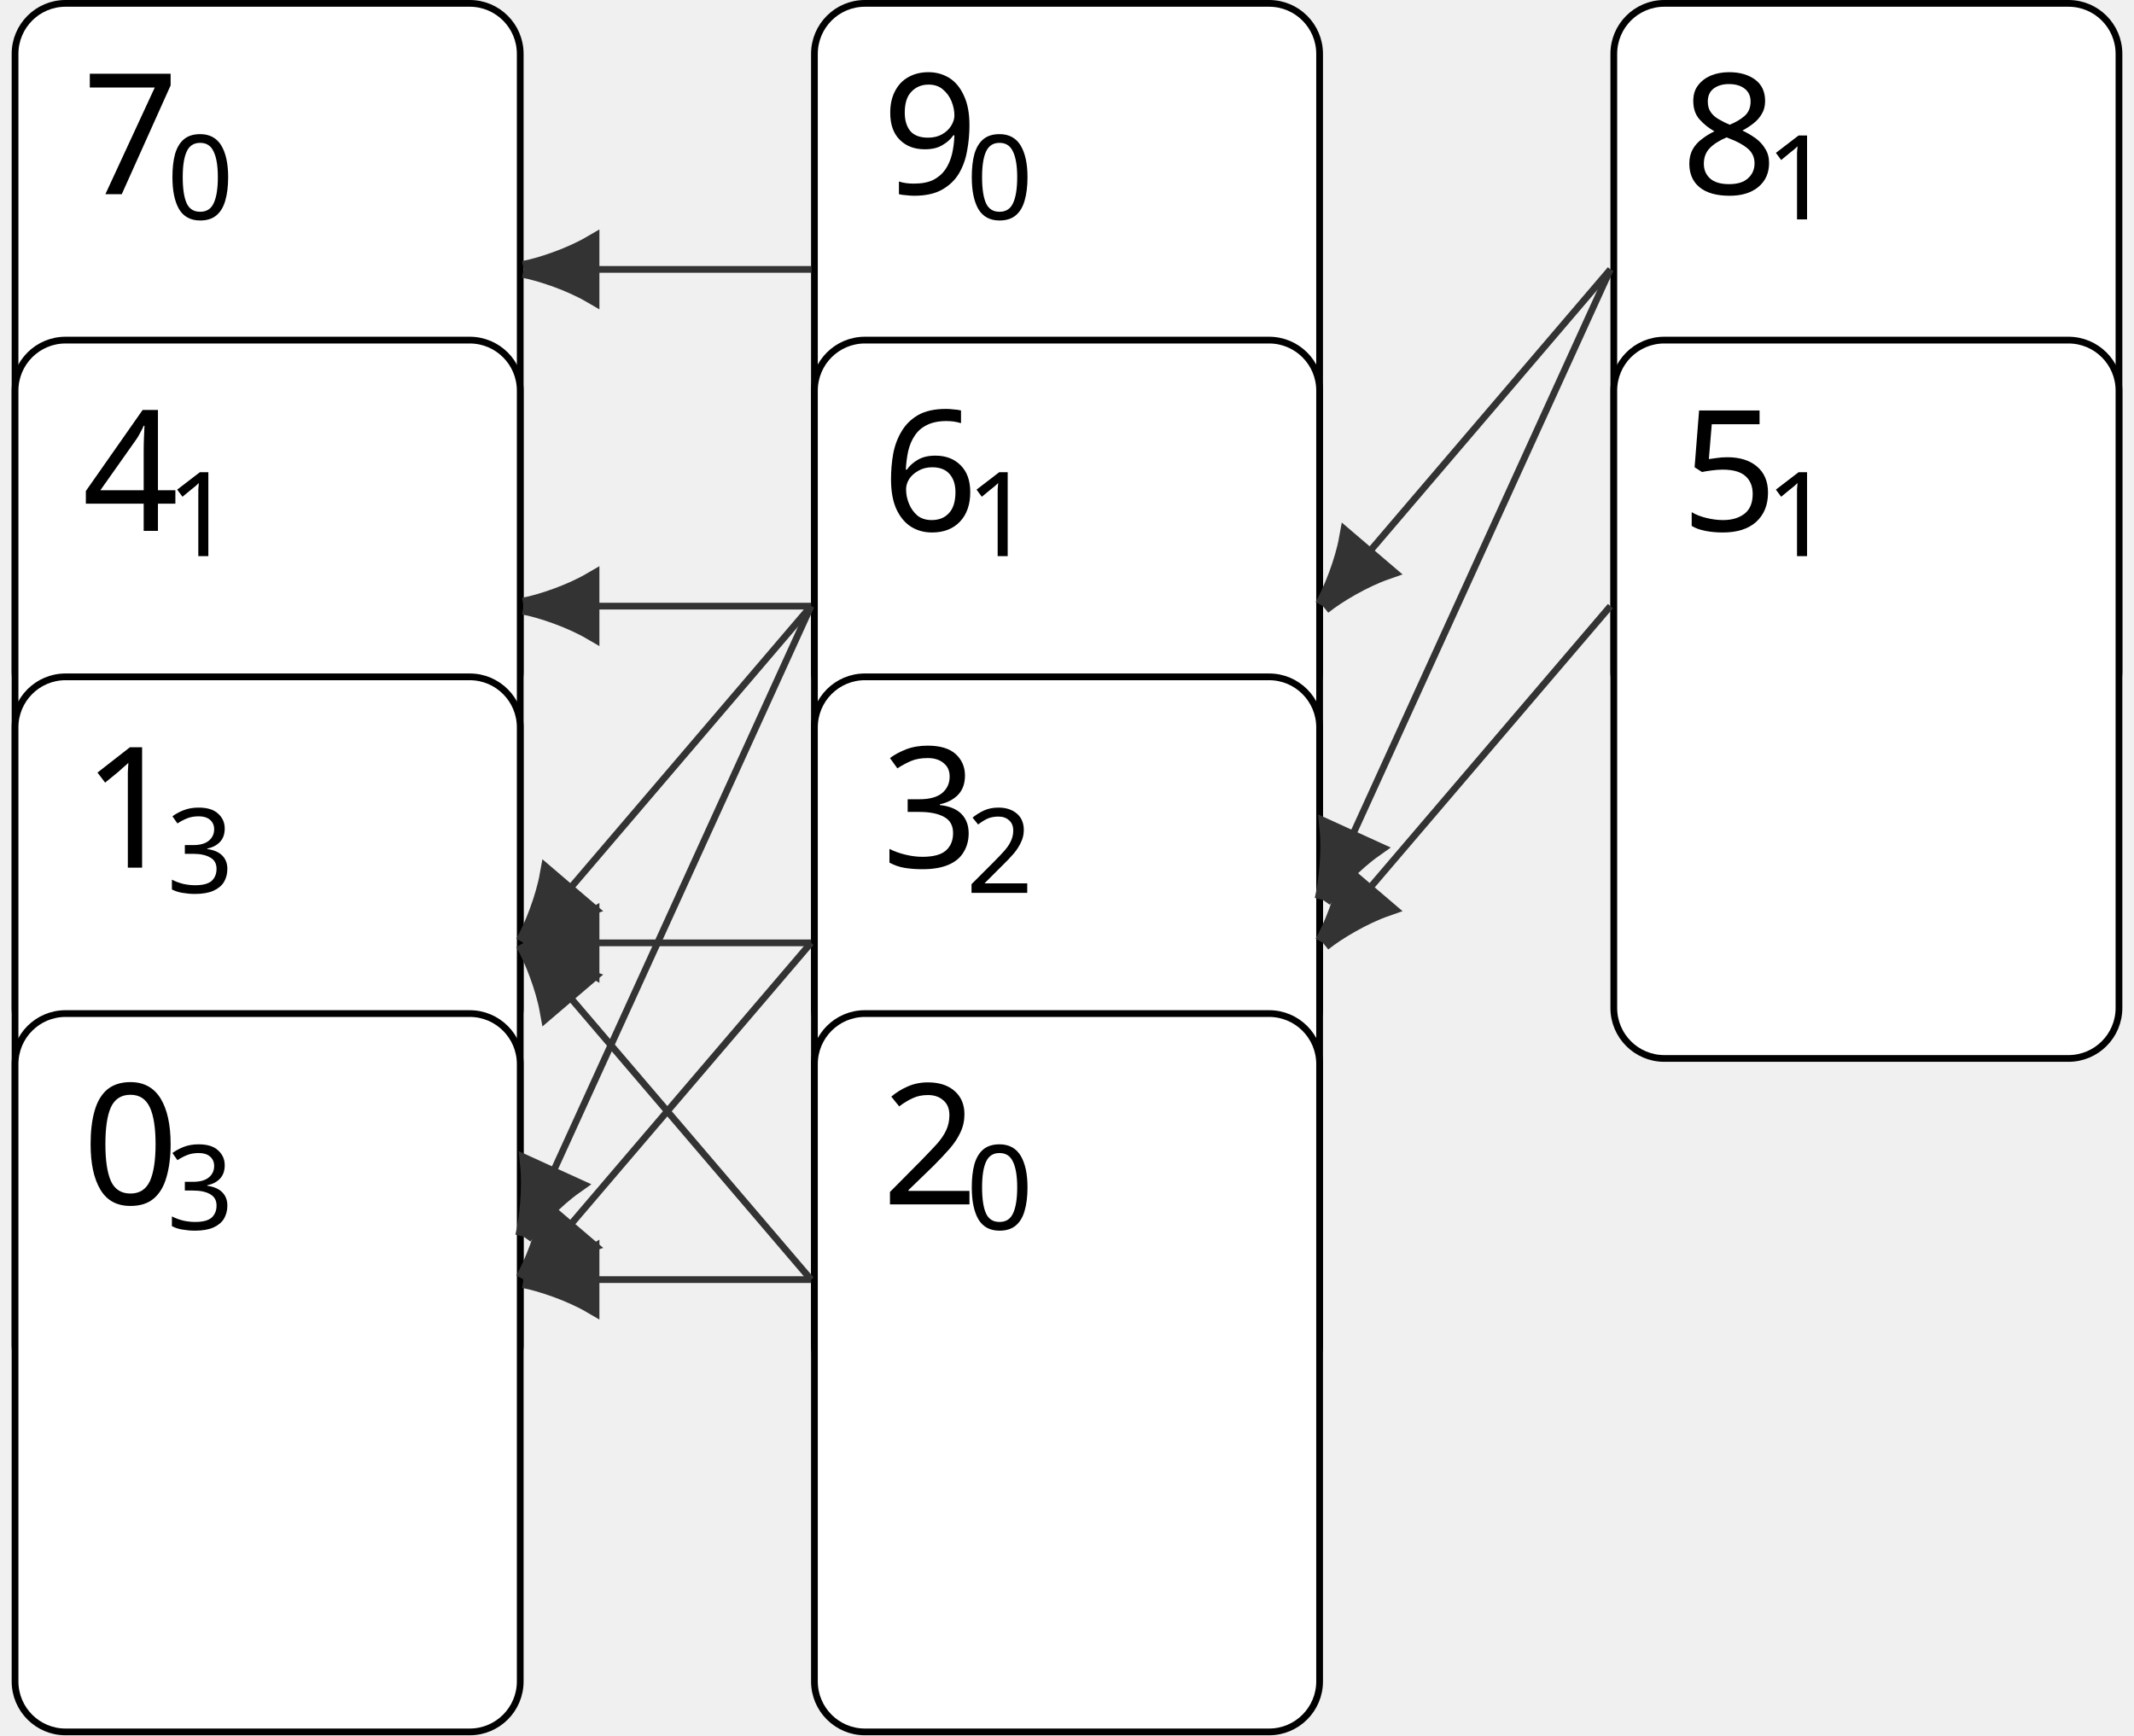
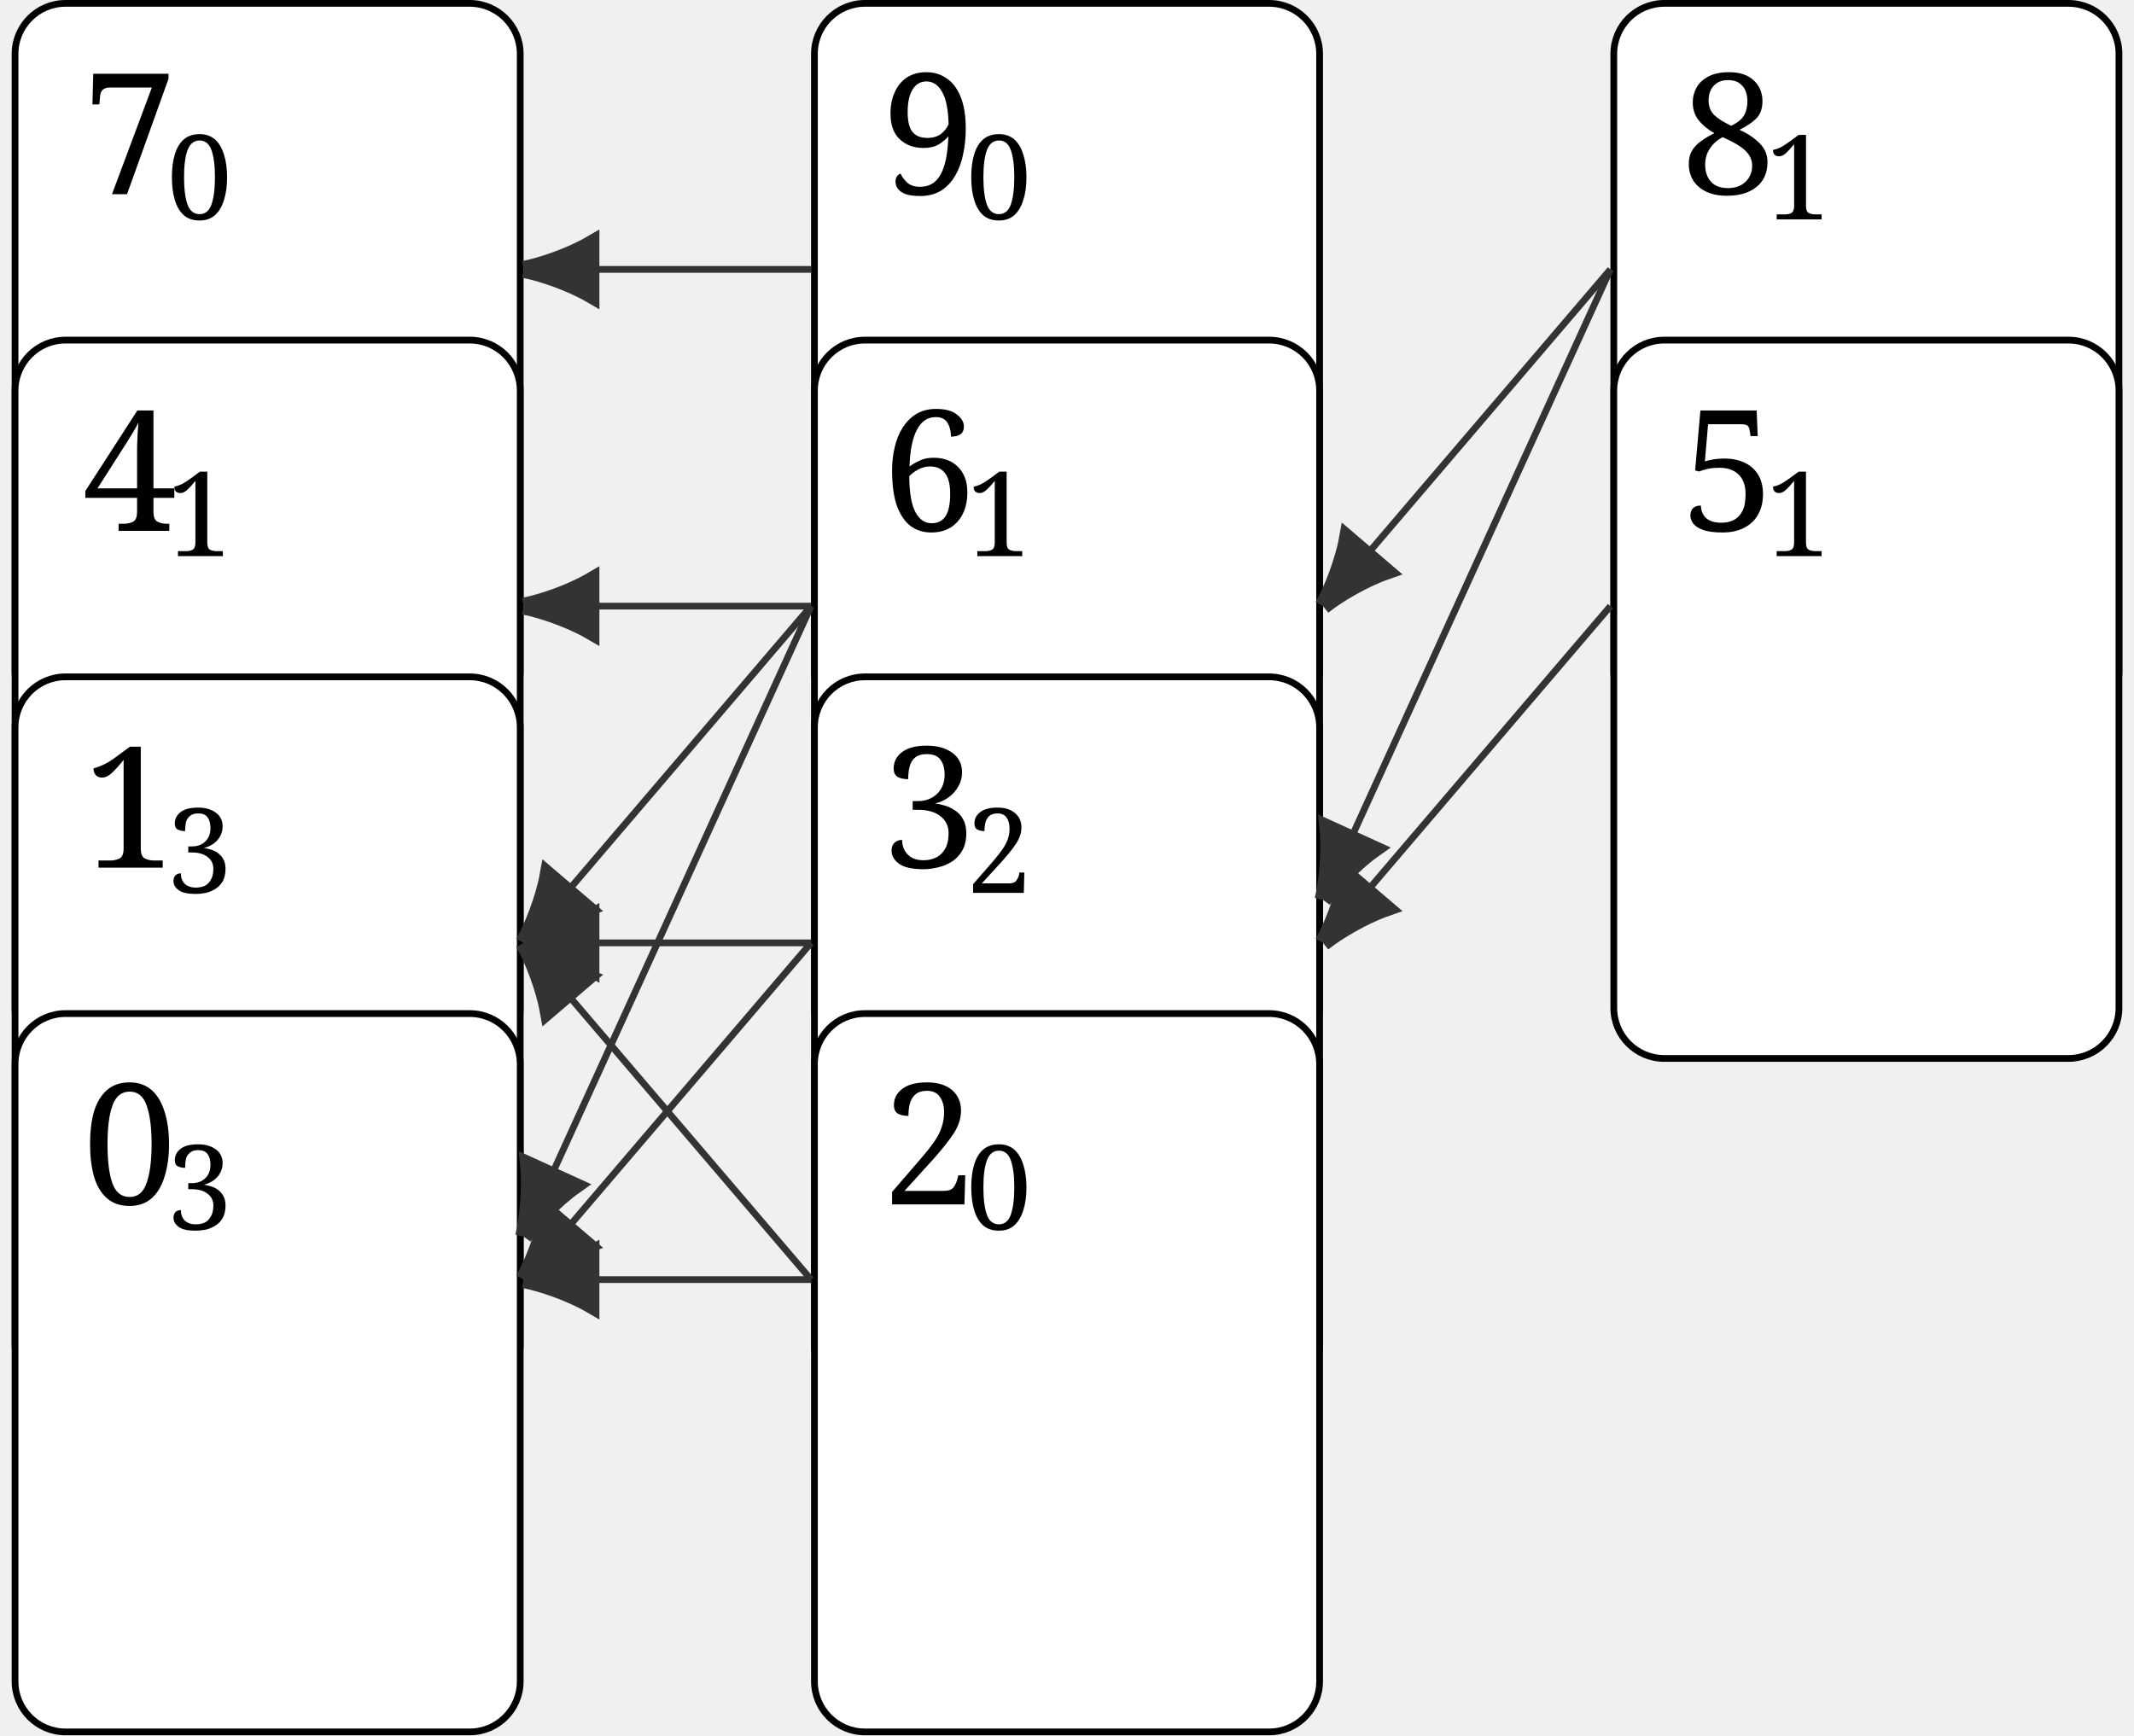
<svg xmlns="http://www.w3.org/2000/svg" version="1.1" id="svg2" xml:space="preserve" width="332" height="270" viewBox="0 0 166.5 136.908">
  <style type="text/css">
      path.arrow {
        stroke:#333 !important;
        fill:#333 !important;
      }
      @media (prefers-color-scheme: dark) {
         path.arrow {
            stroke:#c0c0c0 !important;
            fill:#c0c0c0 !important;
         }
      }
    </style>
  <defs id="defs6" />
  <g id="g10" transform="matrix(1.333333,0,0,-1.333333,0,136.908)">
    <g id="g12" transform="translate(15.143,81.228)">
      <g id="g14">
        <g id="g16">
          <g id="g18">
            <g id="g20">
              <path d="m 11.955,21.254 h -23.911 c -1.651,0 -2.989,-1.338 -2.989,-2.989 v -36.529 c 0,-1.651 1.338,-2.989 2.989,-2.989 h 23.911 c 1.651,0 2.989,1.338 2.989,2.989 v 36.529 c 0,1.651 -1.338,2.989 -2.989,2.989 z" style="fill:#ffffff;fill-opacity:1;fill-rule:nonzero;stroke:#000000;stroke-width:0.399;stroke-linecap:butt;stroke-linejoin:miter;stroke-miterlimit:10;stroke-dasharray:none;stroke-opacity:1" id="path22" />
            </g>
            <g id="g24" transform="translate(-10.959,9.963)">
              <g id="g26">
                <g id="g28" transform="translate(-4.184,-91.191)">
-                   <text transform="matrix(1,0,0,-1,4.184,91.191)" style="font-variant:normal;font-weight:normal;font-size:9.963px;font-family:CMR10;-inkscape-font-specification:CMR10;writing-mode:lr-tb;fill:#000000;fill-opacity:1;fill-rule:nonzero;stroke:none" id="text32">
+                   <text transform="matrix(1,0,0,-1,4.184,91.191)" style="font-variant:normal;font-weight:normal;font-size:9.963px;font-family:serif;writing-mode:lr-tb;fill:#000000;fill-opacity:1;fill-rule:nonzero;stroke:none" id="text32">
                    <tspan x="0" y="0" id="tspan30">7</tspan>
                  </text>
-                   <text transform="matrix(1,0,0,-1,9.166,89.697)" style="font-variant:normal;font-weight:normal;font-size:6.974px;font-family:CMR7;-inkscape-font-specification:CMR7;writing-mode:lr-tb;fill:#000000;fill-opacity:1;fill-rule:nonzero;stroke:none" id="text36">
+                   <text transform="matrix(1,0,0,-1,9.166,89.697)" style="font-variant:normal;font-weight:normal;font-size:6.974px;font-family:serif;writing-mode:lr-tb;fill:#000000;fill-opacity:1;fill-rule:nonzero;stroke:none" id="text36">
                    <tspan x="0" y="0" id="tspan34">0</tspan>
                  </text>
                  <g id="g38" transform="translate(4.184,91.191)" />
                </g>
              </g>
              <g id="g40" transform="translate(10.959,-9.963)" />
            </g>
          </g>
          <g id="g42">
            <g id="g44">
              <path d="M 59.25,21.254 H 35.34 c -1.651,0 -2.989,-1.338 -2.989,-2.989 v -36.529 c 0,-1.651 1.338,-2.989 2.989,-2.989 h 23.911 c 1.651,0 2.989,1.338 2.989,2.989 v 36.529 c 0,1.651 -1.338,2.989 -2.989,2.989 z" style="fill:#ffffff;fill-opacity:1;fill-rule:nonzero;stroke:#000000;stroke-width:0.399;stroke-linecap:butt;stroke-linejoin:miter;stroke-miterlimit:10;stroke-dasharray:none;stroke-opacity:1" id="path46" />
            </g>
            <g id="g48" transform="translate(36.336,9.963)">
              <g id="g50">
                <g id="g52" transform="translate(-51.479,-91.191)">
-                   <text transform="matrix(1,0,0,-1,51.479,91.191)" style="font-variant:normal;font-weight:normal;font-size:9.963px;font-family:CMR10;-inkscape-font-specification:CMR10;writing-mode:lr-tb;fill:#000000;fill-opacity:1;fill-rule:nonzero;stroke:none" id="text56">
+                   <text transform="matrix(1,0,0,-1,51.479,91.191)" style="font-variant:normal;font-weight:normal;font-size:9.963px;font-family:serif;writing-mode:lr-tb;fill:#000000;fill-opacity:1;fill-rule:nonzero;stroke:none" id="text56">
                    <tspan x="0" y="0" id="tspan54">9</tspan>
                  </text>
-                   <text transform="matrix(1,0,0,-1,56.46,89.697)" style="font-variant:normal;font-weight:normal;font-size:6.974px;font-family:CMR7;-inkscape-font-specification:CMR7;writing-mode:lr-tb;fill:#000000;fill-opacity:1;fill-rule:nonzero;stroke:none" id="text60">
+                   <text transform="matrix(1,0,0,-1,56.46,89.697)" style="font-variant:normal;font-weight:normal;font-size:6.974px;font-family:serif;writing-mode:lr-tb;fill:#000000;fill-opacity:1;fill-rule:nonzero;stroke:none" id="text60">
                    <tspan x="0" y="0" id="tspan58">0</tspan>
                  </text>
                  <g id="g62" transform="translate(51.479,91.191)" />
                </g>
              </g>
              <g id="g64" transform="translate(-36.336,-9.963)" />
            </g>
          </g>
          <g id="g66">
            <g id="g68">
              <path d="M 106.545,21.254 H 82.635 c -1.651,0 -2.989,-1.338 -2.989,-2.989 v -36.529 c 0,-1.651 1.338,-2.989 2.989,-2.989 h 23.911 c 1.651,0 2.989,1.338 2.989,2.989 v 36.529 c 0,1.651 -1.338,2.989 -2.989,2.989 z" style="fill:#ffffff;fill-opacity:1;fill-rule:nonzero;stroke:#000000;stroke-width:0.399;stroke-linecap:butt;stroke-linejoin:miter;stroke-miterlimit:10;stroke-dasharray:none;stroke-opacity:1" id="path70" />
            </g>
            <g id="g72" transform="translate(83.63,9.963)">
              <g id="g74">
                <g id="g76" transform="translate(-98.773,-91.191)">
-                   <text transform="matrix(1,0,0,-1,98.773,91.191)" style="font-variant:normal;font-weight:normal;font-size:9.963px;font-family:CMR10;-inkscape-font-specification:CMR10;writing-mode:lr-tb;fill:#000000;fill-opacity:1;fill-rule:nonzero;stroke:none" id="text80">
+                   <text transform="matrix(1,0,0,-1,98.773,91.191)" style="font-variant:normal;font-weight:normal;font-size:9.963px;font-family:serif;writing-mode:lr-tb;fill:#000000;fill-opacity:1;fill-rule:nonzero;stroke:none" id="text80">
                    <tspan x="0" y="0" id="tspan78">8</tspan>
                  </text>
-                   <text transform="matrix(1,0,0,-1,103.755,89.697)" style="font-variant:normal;font-weight:normal;font-size:6.974px;font-family:CMR7;-inkscape-font-specification:CMR7;writing-mode:lr-tb;fill:#000000;fill-opacity:1;fill-rule:nonzero;stroke:none" id="text84">
+                   <text transform="matrix(1,0,0,-1,103.755,89.697)" style="font-variant:normal;font-weight:normal;font-size:6.974px;font-family:serif;writing-mode:lr-tb;fill:#000000;fill-opacity:1;fill-rule:nonzero;stroke:none" id="text84">
                    <tspan x="0" y="0" id="tspan82">1</tspan>
                  </text>
                  <g id="g86" transform="translate(98.773,91.191)" />
                </g>
              </g>
              <g id="g88" transform="translate(-83.63,-9.963)" />
            </g>
          </g>
          <g id="g90">
            <g id="g92">
              <path d="m 11.955,1.328 h -23.911 c -1.651,0 -2.989,-1.338 -2.989,-2.989 v -36.529 c 0,-1.651 1.338,-2.989 2.989,-2.989 h 23.911 c 1.651,0 2.989,1.338 2.989,2.989 v 36.529 c 0,1.651 -1.338,2.989 -2.989,2.989 z" style="fill:#ffffff;fill-opacity:1;fill-rule:nonzero;stroke:#000000;stroke-width:0.399;stroke-linecap:butt;stroke-linejoin:miter;stroke-miterlimit:10;stroke-dasharray:none;stroke-opacity:1" id="path94" />
            </g>
            <g id="g96" transform="translate(-10.959,-9.962)">
              <g id="g98">
                <g id="g100" transform="translate(-4.184,-71.266)">
-                   <text transform="matrix(1,0,0,-1,4.184,71.266)" style="font-variant:normal;font-weight:normal;font-size:9.963px;font-family:CMR10;-inkscape-font-specification:CMR10;writing-mode:lr-tb;fill:#000000;fill-opacity:1;fill-rule:nonzero;stroke:none" id="text104">
+                   <text transform="matrix(1,0,0,-1,4.184,71.266)" style="font-variant:normal;font-weight:normal;font-size:9.963px;font-family:serif;writing-mode:lr-tb;fill:#000000;fill-opacity:1;fill-rule:nonzero;stroke:none" id="text104">
                    <tspan x="0" y="0" id="tspan102">4</tspan>
                  </text>
-                   <text transform="matrix(1,0,0,-1,9.166,69.771)" style="font-variant:normal;font-weight:normal;font-size:6.974px;font-family:CMR7;-inkscape-font-specification:CMR7;writing-mode:lr-tb;fill:#000000;fill-opacity:1;fill-rule:nonzero;stroke:none" id="text108">
+                   <text transform="matrix(1,0,0,-1,9.166,69.771)" style="font-variant:normal;font-weight:normal;font-size:6.974px;font-family:serif;writing-mode:lr-tb;fill:#000000;fill-opacity:1;fill-rule:nonzero;stroke:none" id="text108">
                    <tspan x="0" y="0" id="tspan106">1</tspan>
                  </text>
                  <g id="g110" transform="translate(4.184,71.266)" />
                </g>
              </g>
              <g id="g112" transform="translate(10.959,9.962)" />
            </g>
          </g>
          <g id="g114">
            <g id="g116">
              <path d="M 59.25,1.328 H 35.34 c -1.651,0 -2.989,-1.338 -2.989,-2.989 v -36.529 c 0,-1.651 1.338,-2.989 2.989,-2.989 h 23.911 c 1.651,0 2.989,1.338 2.989,2.989 v 36.529 c 0,1.651 -1.338,2.989 -2.989,2.989 z" style="fill:#ffffff;fill-opacity:1;fill-rule:nonzero;stroke:#000000;stroke-width:0.399;stroke-linecap:butt;stroke-linejoin:miter;stroke-miterlimit:10;stroke-dasharray:none;stroke-opacity:1" id="path118" />
            </g>
            <g id="g120" transform="translate(36.336,-9.962)">
              <g id="g122">
                <g id="g124" transform="translate(-51.479,-71.266)">
-                   <text transform="matrix(1,0,0,-1,51.479,71.266)" style="font-variant:normal;font-weight:normal;font-size:9.963px;font-family:CMR10;-inkscape-font-specification:CMR10;writing-mode:lr-tb;fill:#000000;fill-opacity:1;fill-rule:nonzero;stroke:none" id="text128">
+                   <text transform="matrix(1,0,0,-1,51.479,71.266)" style="font-variant:normal;font-weight:normal;font-size:9.963px;font-family:serif;writing-mode:lr-tb;fill:#000000;fill-opacity:1;fill-rule:nonzero;stroke:none" id="text128">
                    <tspan x="0" y="0" id="tspan126">6</tspan>
                  </text>
-                   <text transform="matrix(1,0,0,-1,56.46,69.771)" style="font-variant:normal;font-weight:normal;font-size:6.974px;font-family:CMR7;-inkscape-font-specification:CMR7;writing-mode:lr-tb;fill:#000000;fill-opacity:1;fill-rule:nonzero;stroke:none" id="text132">
+                   <text transform="matrix(1,0,0,-1,56.46,69.771)" style="font-variant:normal;font-weight:normal;font-size:6.974px;font-family:serif;writing-mode:lr-tb;fill:#000000;fill-opacity:1;fill-rule:nonzero;stroke:none" id="text132">
                    <tspan x="0" y="0" id="tspan130">1</tspan>
                  </text>
                  <g id="g134" transform="translate(51.479,71.266)" />
                </g>
              </g>
              <g id="g136" transform="translate(-36.336,9.962)" />
            </g>
          </g>
          <g id="g138">
            <g id="g140">
              <path d="M 106.545,1.328 H 82.635 c -1.651,0 -2.989,-1.338 -2.989,-2.989 v -36.529 c 0,-1.651 1.338,-2.989 2.989,-2.989 h 23.911 c 1.651,0 2.989,1.338 2.989,2.989 v 36.529 c 0,1.651 -1.338,2.989 -2.989,2.989 z" style="fill:#ffffff;fill-opacity:1;fill-rule:nonzero;stroke:#000000;stroke-width:0.399;stroke-linecap:butt;stroke-linejoin:miter;stroke-miterlimit:10;stroke-dasharray:none;stroke-opacity:1" id="path142" />
            </g>
            <g id="g144" transform="translate(83.63,-9.962)">
              <g id="g146">
                <g id="g148" transform="translate(-98.773,-71.266)">
-                   <text transform="matrix(1,0,0,-1,98.773,71.266)" style="font-variant:normal;font-weight:normal;font-size:9.963px;font-family:CMR10;-inkscape-font-specification:CMR10;writing-mode:lr-tb;fill:#000000;fill-opacity:1;fill-rule:nonzero;stroke:none" id="text152">
+                   <text transform="matrix(1,0,0,-1,98.773,71.266)" style="font-variant:normal;font-weight:normal;font-size:9.963px;font-family:serif;writing-mode:lr-tb;fill:#000000;fill-opacity:1;fill-rule:nonzero;stroke:none" id="text152">
                    <tspan x="0" y="0" id="tspan150">5</tspan>
                  </text>
-                   <text transform="matrix(1,0,0,-1,103.754,69.771)" style="font-variant:normal;font-weight:normal;font-size:6.974px;font-family:CMR7;-inkscape-font-specification:CMR7;writing-mode:lr-tb;fill:#000000;fill-opacity:1;fill-rule:nonzero;stroke:none" id="text156">
+                   <text transform="matrix(1,0,0,-1,103.754,69.771)" style="font-variant:normal;font-weight:normal;font-size:6.974px;font-family:serif;writing-mode:lr-tb;fill:#000000;fill-opacity:1;fill-rule:nonzero;stroke:none" id="text156">
                    <tspan x="0" y="0" id="tspan154">1</tspan>
                  </text>
                  <g id="g158" transform="translate(98.773,71.266)" />
                </g>
              </g>
              <g id="g160" transform="translate(-83.63,9.962)" />
            </g>
          </g>
          <g id="g162">
            <g id="g164">
              <path d="m 11.955,-18.598 h -23.911 c -1.651,0 -2.989,-1.338 -2.989,-2.989 v -36.529 c 0,-1.651 1.338,-2.989 2.989,-2.989 h 23.911 c 1.651,0 2.989,1.338 2.989,2.989 v 36.529 c 0,1.651 -1.338,2.989 -2.989,2.989 z" style="fill:#ffffff;fill-opacity:1;fill-rule:nonzero;stroke:#000000;stroke-width:0.399;stroke-linecap:butt;stroke-linejoin:miter;stroke-miterlimit:10;stroke-dasharray:none;stroke-opacity:1" id="path166" />
            </g>
            <g id="g168" transform="translate(-10.959,-29.888)">
              <g id="g170">
                <g id="g172" transform="translate(-4.184,-51.34)">
-                   <text transform="matrix(1,0,0,-1,4.184,51.34)" style="font-variant:normal;font-weight:normal;font-size:9.963px;font-family:CMR10;-inkscape-font-specification:CMR10;writing-mode:lr-tb;fill:#000000;fill-opacity:1;fill-rule:nonzero;stroke:none" id="text176">
+                   <text transform="matrix(1,0,0,-1,4.184,51.34)" style="font-variant:normal;font-weight:normal;font-size:9.963px;font-family:serif;writing-mode:lr-tb;fill:#000000;fill-opacity:1;fill-rule:nonzero;stroke:none" id="text176">
                    <tspan x="0" y="0" id="tspan174">1</tspan>
                  </text>
-                   <text transform="matrix(1,0,0,-1,9.166,49.846)" style="font-variant:normal;font-weight:normal;font-size:6.974px;font-family:CMR7;-inkscape-font-specification:CMR7;writing-mode:lr-tb;fill:#000000;fill-opacity:1;fill-rule:nonzero;stroke:none" id="text180">
+                   <text transform="matrix(1,0,0,-1,9.166,49.846)" style="font-variant:normal;font-weight:normal;font-size:6.974px;font-family:serif;writing-mode:lr-tb;fill:#000000;fill-opacity:1;fill-rule:nonzero;stroke:none" id="text180">
                    <tspan x="0" y="0" id="tspan178">3</tspan>
                  </text>
                  <g id="g182" transform="translate(4.184,51.34)" />
                </g>
              </g>
              <g id="g184" transform="translate(10.959,29.888)" />
            </g>
          </g>
          <g id="g186">
            <g id="g188">
              <path d="M 59.25,-18.598 H 35.34 c -1.651,0 -2.989,-1.338 -2.989,-2.989 v -36.529 c 0,-1.651 1.338,-2.989 2.989,-2.989 h 23.911 c 1.651,0 2.989,1.338 2.989,2.989 v 36.529 c 0,1.651 -1.338,2.989 -2.989,2.989 z" style="fill:#ffffff;fill-opacity:1;fill-rule:nonzero;stroke:#000000;stroke-width:0.399;stroke-linecap:butt;stroke-linejoin:miter;stroke-miterlimit:10;stroke-dasharray:none;stroke-opacity:1" id="path190" />
            </g>
            <g id="g192" transform="translate(36.336,-29.888)">
              <g id="g194">
                <g id="g196" transform="translate(-51.479,-51.34)">
-                   <text transform="matrix(1,0,0,-1,51.479,51.34)" style="font-variant:normal;font-weight:normal;font-size:9.963px;font-family:CMR10;-inkscape-font-specification:CMR10;writing-mode:lr-tb;fill:#000000;fill-opacity:1;fill-rule:nonzero;stroke:none" id="text200">
+                   <text transform="matrix(1,0,0,-1,51.479,51.34)" style="font-variant:normal;font-weight:normal;font-size:9.963px;font-family:serif;writing-mode:lr-tb;fill:#000000;fill-opacity:1;fill-rule:nonzero;stroke:none" id="text200">
                    <tspan x="0" y="0" id="tspan198">3</tspan>
                  </text>
-                   <text transform="matrix(1,0,0,-1,56.46,49.846)" style="font-variant:normal;font-weight:normal;font-size:6.974px;font-family:CMR7;-inkscape-font-specification:CMR7;writing-mode:lr-tb;fill:#000000;fill-opacity:1;fill-rule:nonzero;stroke:none" id="text204">
+                   <text transform="matrix(1,0,0,-1,56.46,49.846)" style="font-variant:normal;font-weight:normal;font-size:6.974px;font-family:serif;writing-mode:lr-tb;fill:#000000;fill-opacity:1;fill-rule:nonzero;stroke:none" id="text204">
                    <tspan x="0" y="0" id="tspan202">2</tspan>
                  </text>
                  <g id="g206" transform="translate(51.479,51.34)" />
                </g>
              </g>
              <g id="g208" transform="translate(-36.336,29.888)" />
            </g>
          </g>
          <g id="g210">
            <g id="g212">
              <path d="m 11.955,-38.523 h -23.911 c -1.651,0 -2.989,-1.338 -2.989,-2.989 v -36.529 c 0,-1.651 1.338,-2.989 2.989,-2.989 h 23.911 c 1.651,0 2.989,1.338 2.989,2.989 v 36.529 c 0,1.651 -1.338,2.989 -2.989,2.989 z" style="fill:#ffffff;fill-opacity:1;fill-rule:nonzero;stroke:#000000;stroke-width:0.399;stroke-linecap:butt;stroke-linejoin:miter;stroke-miterlimit:10;stroke-dasharray:none;stroke-opacity:1" id="path214" />
            </g>
            <g id="g216" transform="translate(-10.959,-49.813)">
              <g id="g218">
                <g id="g220" transform="translate(-4.184,-31.415)">
-                   <text transform="matrix(1,0,0,-1,4.184,31.415)" style="font-variant:normal;font-weight:normal;font-size:9.963px;font-family:CMR10;-inkscape-font-specification:CMR10;writing-mode:lr-tb;fill:#000000;fill-opacity:1;fill-rule:nonzero;stroke:none" id="text224">
+                   <text transform="matrix(1,0,0,-1,4.184,31.415)" style="font-variant:normal;font-weight:normal;font-size:9.963px;font-family:serif;writing-mode:lr-tb;fill:#000000;fill-opacity:1;fill-rule:nonzero;stroke:none" id="text224">
                    <tspan x="0" y="0" id="tspan222">0</tspan>
                  </text>
-                   <text transform="matrix(1,0,0,-1,9.166,29.921)" style="font-variant:normal;font-weight:normal;font-size:6.974px;font-family:CMR7;-inkscape-font-specification:CMR7;writing-mode:lr-tb;fill:#000000;fill-opacity:1;fill-rule:nonzero;stroke:none" id="text228">
+                   <text transform="matrix(1,0,0,-1,9.166,29.921)" style="font-variant:normal;font-weight:normal;font-size:6.974px;font-family:serif;writing-mode:lr-tb;fill:#000000;fill-opacity:1;fill-rule:nonzero;stroke:none" id="text228">
                    <tspan x="0" y="0" id="tspan226">3</tspan>
                  </text>
                  <g id="g230" transform="translate(4.184,31.415)" />
                </g>
              </g>
              <g id="g232" transform="translate(10.959,49.813)" />
            </g>
          </g>
          <g id="g234">
            <g id="g236">
              <path d="M 59.25,-38.523 H 35.34 c -1.651,0 -2.989,-1.338 -2.989,-2.989 v -36.529 c 0,-1.651 1.338,-2.989 2.989,-2.989 h 23.911 c 1.651,0 2.989,1.338 2.989,2.989 v 36.529 c 0,1.651 -1.338,2.989 -2.989,2.989 z" style="fill:#ffffff;fill-opacity:1;fill-rule:nonzero;stroke:#000000;stroke-width:0.399;stroke-linecap:butt;stroke-linejoin:miter;stroke-miterlimit:10;stroke-dasharray:none;stroke-opacity:1" id="path238" />
            </g>
            <g id="g240" transform="translate(36.336,-49.813)">
              <g id="g242">
                <g id="g244" transform="translate(-51.479,-31.415)">
-                   <text transform="matrix(1,0,0,-1,51.479,31.415)" style="font-variant:normal;font-weight:normal;font-size:9.963px;font-family:CMR10;-inkscape-font-specification:CMR10;writing-mode:lr-tb;fill:#000000;fill-opacity:1;fill-rule:nonzero;stroke:none" id="text248">
+                   <text transform="matrix(1,0,0,-1,51.479,31.415)" style="font-variant:normal;font-weight:normal;font-size:9.963px;font-family:serif;writing-mode:lr-tb;fill:#000000;fill-opacity:1;fill-rule:nonzero;stroke:none" id="text248">
                    <tspan x="0" y="0" id="tspan246">2</tspan>
                  </text>
-                   <text transform="matrix(1,0,0,-1,56.46,29.921)" style="font-variant:normal;font-weight:normal;font-size:6.974px;font-family:CMR7;-inkscape-font-specification:CMR7;writing-mode:lr-tb;fill:#000000;fill-opacity:1;fill-rule:nonzero;stroke:none" id="text252">
+                   <text transform="matrix(1,0,0,-1,56.46,29.921)" style="font-variant:normal;font-weight:normal;font-size:6.974px;font-family:serif;writing-mode:lr-tb;fill:#000000;fill-opacity:1;fill-rule:nonzero;stroke:none" id="text252">
                    <tspan x="0" y="0" id="tspan250">0</tspan>
                  </text>
                  <g id="g254" transform="translate(51.479,31.415)" />
                </g>
              </g>
              <g id="g256" transform="translate(-36.336,49.813)" />
            </g>
          </g>
          <path class="arrow" d="M 32.152,5.512 H 18.73" style="fill:none;stroke:#000000;stroke-width:0.399;stroke-linecap:butt;stroke-linejoin:miter;stroke-miterlimit:10;stroke-dasharray:none;stroke-opacity:1" id="path258" />
          <g id="g260" transform="rotate(180,9.364965,2.75585)">
            <g id="g262">
              <path class="arrow" d="M 3.587,0 C 2.524,0.199 0.797,0.797 -0.399,1.494 V -1.494 C 0.797,-0.797 2.524,-0.199 3.587,0" style="fill:#000000;fill-opacity:1;fill-rule:nonzero;stroke:none" id="path264" />
            </g>
          </g>
          <path class="arrow" d="M 32.152,-14.414 H 18.73" style="fill:none;stroke:#000000;stroke-width:0.399;stroke-linecap:butt;stroke-linejoin:miter;stroke-miterlimit:10;stroke-dasharray:none;stroke-opacity:1" id="path266" />
          <g id="g268" transform="rotate(180,9.364965,-7.20691)">
            <g id="g270">
              <path class="arrow" d="M 3.587,0 C 2.524,0.199 0.797,0.797 -0.399,1.494 V -1.494 C 0.797,-0.797 2.524,-0.199 3.587,0" style="fill:#000000;fill-opacity:1;fill-rule:nonzero;stroke:none" id="path272" />
            </g>
          </g>
          <path class="arrow" d="M 32.152,-14.414 17.472,-31.612" style="fill:none;stroke:#000000;stroke-width:0.399;stroke-linecap:butt;stroke-linejoin:miter;stroke-miterlimit:10;stroke-dasharray:none;stroke-opacity:1" id="path274" />
          <g id="g276" transform="matrix(-0.6492,-0.76054,0.76054,-0.6492,17.47177,-31.61163)">
            <g id="g278">
              <path class="arrow" d="M 3.587,0 C 2.524,0.199 0.797,0.797 -0.399,1.494 V -1.494 C 0.797,-0.797 2.524,-0.199 3.587,0" style="fill:#000000;fill-opacity:1;fill-rule:nonzero;stroke:none" id="path280" />
            </g>
          </g>
          <path class="arrow" d="M 32.152,-14.414 16.631,-48.461" style="fill:none;stroke:#000000;stroke-width:0.399;stroke-linecap:butt;stroke-linejoin:miter;stroke-miterlimit:10;stroke-dasharray:none;stroke-opacity:1" id="path282" />
          <g id="g284" transform="matrix(-0.41476,-0.90987,0.90987,-0.41476,16.63097,-48.46147)">
            <g id="g286">
              <path class="arrow" d="M 3.587,0 C 2.524,0.199 0.797,0.797 -0.399,1.494 V -1.494 C 0.797,-0.797 2.524,-0.199 3.587,0" style="fill:#000000;fill-opacity:1;fill-rule:nonzero;stroke:none" id="path288" />
            </g>
          </g>
          <path class="arrow" d="M 32.152,-34.339 H 18.73" style="fill:none;stroke:#000000;stroke-width:0.399;stroke-linecap:butt;stroke-linejoin:miter;stroke-miterlimit:10;stroke-dasharray:none;stroke-opacity:1" id="path290" />
          <g id="g292" transform="rotate(180,9.364965,-17.16968)">
            <g id="g294">
              <path class="arrow" d="M 3.587,0 C 2.524,0.199 0.797,0.797 -0.399,1.494 V -1.494 C 0.797,-0.797 2.524,-0.199 3.587,0" style="fill:#000000;fill-opacity:1;fill-rule:nonzero;stroke:none" id="path296" />
            </g>
          </g>
          <path class="arrow" d="M 32.152,-34.339 17.472,-51.537" style="fill:none;stroke:#000000;stroke-width:0.399;stroke-linecap:butt;stroke-linejoin:miter;stroke-miterlimit:10;stroke-dasharray:none;stroke-opacity:1" id="path298" />
          <g id="g300" transform="matrix(-0.6492,-0.76054,0.76054,-0.6492,17.47177,-51.53717)">
            <g id="g302">
              <path class="arrow" d="M 3.587,0 C 2.524,0.199 0.797,0.797 -0.399,1.494 V -1.494 C 0.797,-0.797 2.524,-0.199 3.587,0" style="fill:#000000;fill-opacity:1;fill-rule:nonzero;stroke:none" id="path304" />
            </g>
          </g>
          <path class="arrow" d="M 32.152,-54.265 17.472,-37.067" style="fill:none;stroke:#000000;stroke-width:0.399;stroke-linecap:butt;stroke-linejoin:miter;stroke-miterlimit:10;stroke-dasharray:none;stroke-opacity:1" id="path306" />
          <g id="g308" transform="matrix(-0.6492,0.76054,-0.76054,-0.6492,17.47177,-37.06708)">
            <g id="g310">
              <path class="arrow" d="M 3.587,0 C 2.524,0.199 0.797,0.797 -0.399,1.494 V -1.494 C 0.797,-0.797 2.524,-0.199 3.587,0" style="fill:#000000;fill-opacity:1;fill-rule:nonzero;stroke:none" id="path312" />
            </g>
          </g>
          <path class="arrow" d="M 32.152,-54.265 H 18.73" style="fill:none;stroke:#000000;stroke-width:0.399;stroke-linecap:butt;stroke-linejoin:miter;stroke-miterlimit:10;stroke-dasharray:none;stroke-opacity:1" id="path314" />
          <g id="g316" transform="rotate(180,9.364965,-27.13245)">
            <g id="g318">
              <path class="arrow" d="M 3.587,0 C 2.524,0.199 0.797,0.797 -0.399,1.494 V -1.494 C 0.797,-0.797 2.524,-0.199 3.587,0" style="fill:#000000;fill-opacity:1;fill-rule:nonzero;stroke:none" id="path320" />
            </g>
          </g>
          <path class="arrow" d="M 79.447,5.512 64.767,-11.686" style="fill:none;stroke:#000000;stroke-width:0.399;stroke-linecap:butt;stroke-linejoin:miter;stroke-miterlimit:10;stroke-dasharray:none;stroke-opacity:1" id="path322" />
          <g id="g324" transform="matrix(-0.6492,-0.76054,0.76054,-0.6492,64.76683,-11.6861)">
            <g id="g326">
              <path class="arrow" d="M 3.587,0 C 2.524,0.199 0.797,0.797 -0.399,1.494 V -1.494 C 0.797,-0.797 2.524,-0.199 3.587,0" style="fill:#000000;fill-opacity:1;fill-rule:nonzero;stroke:none" id="path328" />
            </g>
          </g>
          <path class="arrow" d="M 79.447,5.512 63.926,-28.536" style="fill:none;stroke:#000000;stroke-width:0.399;stroke-linecap:butt;stroke-linejoin:miter;stroke-miterlimit:10;stroke-dasharray:none;stroke-opacity:1" id="path330" />
          <g id="g332" transform="matrix(-0.41476,-0.90987,0.90987,-0.41476,63.92603,-28.53593)">
            <g id="g334">
              <path class="arrow" d="M 3.587,0 C 2.524,0.199 0.797,0.797 -0.399,1.494 V -1.494 C 0.797,-0.797 2.524,-0.199 3.587,0" style="fill:#000000;fill-opacity:1;fill-rule:nonzero;stroke:none" id="path336" />
            </g>
          </g>
          <path class="arrow" d="M 79.447,-14.414 64.767,-31.612" style="fill:none;stroke:#000000;stroke-width:0.399;stroke-linecap:butt;stroke-linejoin:miter;stroke-miterlimit:10;stroke-dasharray:none;stroke-opacity:1" id="path338" />
          <g id="g340" transform="matrix(-0.6492,-0.76054,0.76054,-0.6492,64.76683,-31.61163)">
            <g id="g342">
              <path class="arrow" d="M 3.587,0 C 2.524,0.199 0.797,0.797 -0.399,1.494 V -1.494 C 0.797,-0.797 2.524,-0.199 3.587,0" style="fill:#000000;fill-opacity:1;fill-rule:nonzero;stroke:none" id="path344" />
            </g>
          </g>
        </g>
      </g>
    </g>
  </g>
</svg>
